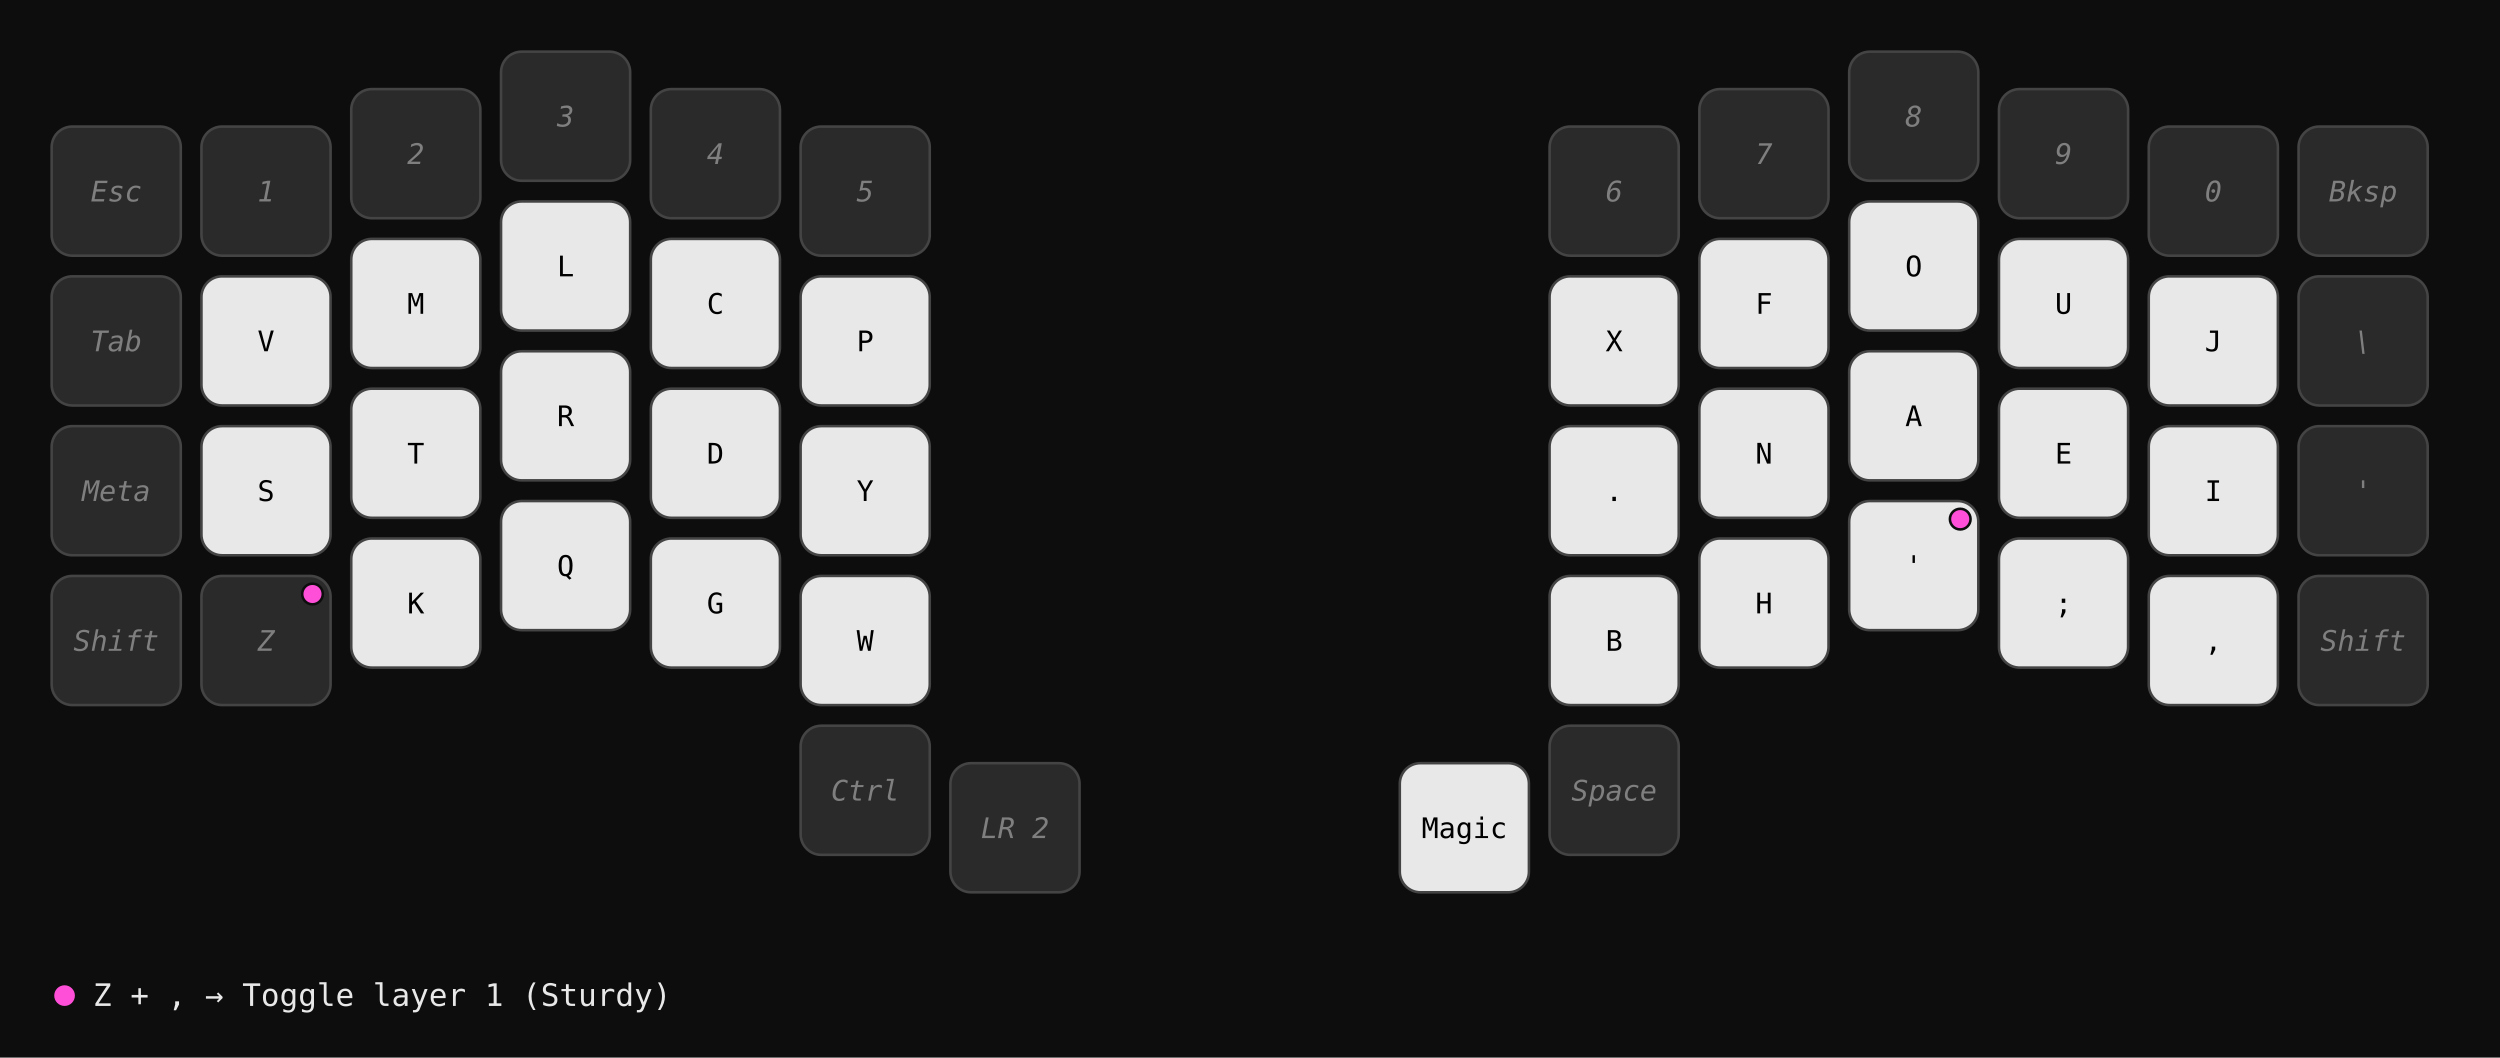
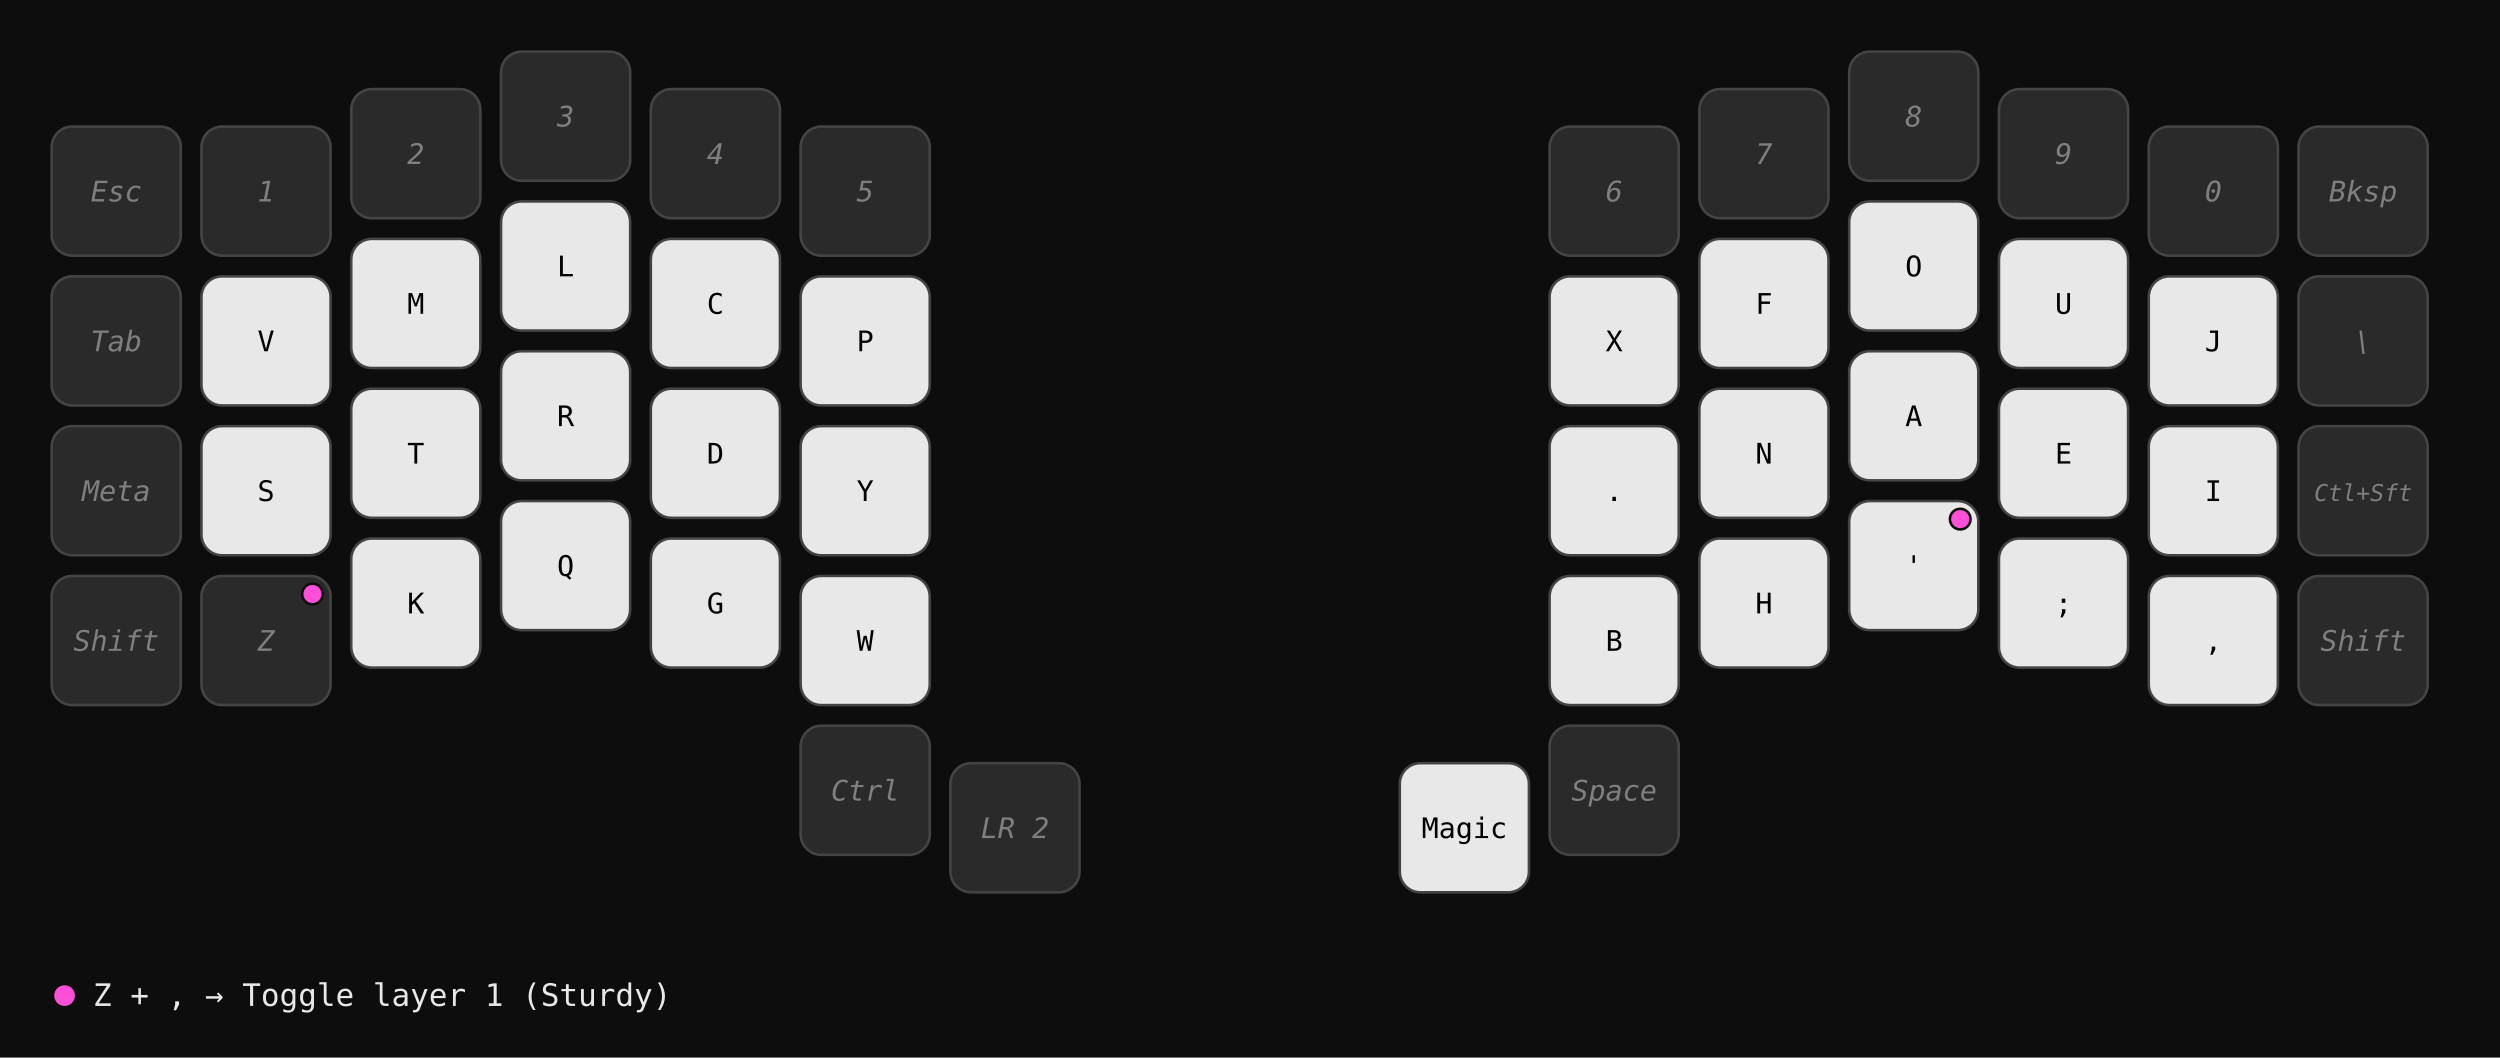
<svg xmlns="http://www.w3.org/2000/svg" width="968" height="409.5" viewBox="0 0 968 409.5" font-family="monospace">
  <rect width="100%" height="100%" fill="#0d0d0d" />
  <rect x="20" y="49.0" width="50" height="50" rx="8" fill="#2a2a2a" stroke="#444" stroke-width="1" />
  <text x="45.0" y="78.0" text-anchor="middle" font-size="11" fill="#e8e8e8" fill-opacity="0.45" font-style="italic">Esc</text>
  <rect x="78" y="49.0" width="50" height="50" rx="8" fill="#2a2a2a" stroke="#444" stroke-width="1" />
  <text x="103.0" y="78.0" text-anchor="middle" font-size="11" fill="#e8e8e8" fill-opacity="0.45" font-style="italic">1</text>
  <rect x="136" y="34.5" width="50" height="50" rx="8" fill="#2a2a2a" stroke="#444" stroke-width="1" />
  <text x="161.0" y="63.5" text-anchor="middle" font-size="11" fill="#e8e8e8" fill-opacity="0.45" font-style="italic">2</text>
  <rect x="194" y="20" width="50" height="50" rx="8" fill="#2a2a2a" stroke="#444" stroke-width="1" />
  <text x="219.0" y="49.0" text-anchor="middle" font-size="11" fill="#e8e8e8" fill-opacity="0.45" font-style="italic">3</text>
  <rect x="252" y="34.5" width="50" height="50" rx="8" fill="#2a2a2a" stroke="#444" stroke-width="1" />
  <text x="277.0" y="63.5" text-anchor="middle" font-size="11" fill="#e8e8e8" fill-opacity="0.45" font-style="italic">4</text>
  <rect x="310" y="49.0" width="50" height="50" rx="8" fill="#2a2a2a" stroke="#444" stroke-width="1" />
  <text x="335.0" y="78.0" text-anchor="middle" font-size="11" fill="#e8e8e8" fill-opacity="0.45" font-style="italic">5</text>
  <rect x="600" y="49.0" width="50" height="50" rx="8" fill="#2a2a2a" stroke="#444" stroke-width="1" />
  <text x="625.0" y="78.0" text-anchor="middle" font-size="11" fill="#e8e8e8" fill-opacity="0.45" font-style="italic">6</text>
  <rect x="658" y="34.5" width="50" height="50" rx="8" fill="#2a2a2a" stroke="#444" stroke-width="1" />
  <text x="683.0" y="63.5" text-anchor="middle" font-size="11" fill="#e8e8e8" fill-opacity="0.45" font-style="italic">7</text>
  <rect x="716" y="20" width="50" height="50" rx="8" fill="#2a2a2a" stroke="#444" stroke-width="1" />
  <text x="741.0" y="49.0" text-anchor="middle" font-size="11" fill="#e8e8e8" fill-opacity="0.45" font-style="italic">8</text>
  <rect x="774" y="34.5" width="50" height="50" rx="8" fill="#2a2a2a" stroke="#444" stroke-width="1" />
  <text x="799.0" y="63.5" text-anchor="middle" font-size="11" fill="#e8e8e8" fill-opacity="0.45" font-style="italic">9</text>
  <rect x="832" y="49.0" width="50" height="50" rx="8" fill="#2a2a2a" stroke="#444" stroke-width="1" />
  <text x="857.0" y="78.0" text-anchor="middle" font-size="11" fill="#e8e8e8" fill-opacity="0.45" font-style="italic">0</text>
  <rect x="890" y="49.0" width="50" height="50" rx="8" fill="#2a2a2a" stroke="#444" stroke-width="1" />
  <text x="915.0" y="78.0" text-anchor="middle" font-size="11" fill="#e8e8e8" fill-opacity="0.45" font-style="italic">Bksp</text>
  <rect x="20" y="107.0" width="50" height="50" rx="8" fill="#2a2a2a" stroke="#444" stroke-width="1" />
  <text x="45.0" y="136.0" text-anchor="middle" font-size="11" fill="#e8e8e8" fill-opacity="0.45" font-style="italic">Tab</text>
  <rect x="78" y="107.0" width="50" height="50" rx="8" fill="#e8e8e8" stroke="#444" stroke-width="1" />
  <text x="103.0" y="136.0" text-anchor="middle" font-size="11" fill="#000000">V</text>
  <rect x="136" y="92.5" width="50" height="50" rx="8" fill="#e8e8e8" stroke="#444" stroke-width="1" />
  <text x="161.0" y="121.5" text-anchor="middle" font-size="11" fill="#000000">M</text>
  <rect x="194" y="78" width="50" height="50" rx="8" fill="#e8e8e8" stroke="#444" stroke-width="1" />
  <text x="219.0" y="107.0" text-anchor="middle" font-size="11" fill="#000000">L</text>
  <rect x="252" y="92.5" width="50" height="50" rx="8" fill="#e8e8e8" stroke="#444" stroke-width="1" />
  <text x="277.0" y="121.5" text-anchor="middle" font-size="11" fill="#000000">C</text>
  <rect x="310" y="107.0" width="50" height="50" rx="8" fill="#e8e8e8" stroke="#444" stroke-width="1" />
  <text x="335.0" y="136.0" text-anchor="middle" font-size="11" fill="#000000">P</text>
  <rect x="600" y="107.0" width="50" height="50" rx="8" fill="#e8e8e8" stroke="#444" stroke-width="1" />
  <text x="625.0" y="136.0" text-anchor="middle" font-size="11" fill="#000000">X</text>
  <rect x="658" y="92.5" width="50" height="50" rx="8" fill="#e8e8e8" stroke="#444" stroke-width="1" />
  <text x="683.0" y="121.5" text-anchor="middle" font-size="11" fill="#000000">F</text>
  <rect x="716" y="78" width="50" height="50" rx="8" fill="#e8e8e8" stroke="#444" stroke-width="1" />
  <text x="741.0" y="107.0" text-anchor="middle" font-size="11" fill="#000000">O</text>
  <rect x="774" y="92.5" width="50" height="50" rx="8" fill="#e8e8e8" stroke="#444" stroke-width="1" />
  <text x="799.0" y="121.5" text-anchor="middle" font-size="11" fill="#000000">U</text>
  <rect x="832" y="107.0" width="50" height="50" rx="8" fill="#e8e8e8" stroke="#444" stroke-width="1" />
  <text x="857.0" y="136.0" text-anchor="middle" font-size="11" fill="#000000">J</text>
  <rect x="890" y="107.0" width="50" height="50" rx="8" fill="#2a2a2a" stroke="#444" stroke-width="1" />
  <text x="915.0" y="136.0" text-anchor="middle" font-size="11" fill="#e8e8e8" fill-opacity="0.45" font-style="italic">\</text>
  <rect x="20" y="165.0" width="50" height="50" rx="8" fill="#2a2a2a" stroke="#444" stroke-width="1" />
  <text x="45.0" y="194.0" text-anchor="middle" font-size="11" fill="#e8e8e8" fill-opacity="0.45" font-style="italic">Meta</text>
  <rect x="78" y="165.0" width="50" height="50" rx="8" fill="#e8e8e8" stroke="#444" stroke-width="1" />
  <text x="103.0" y="194.0" text-anchor="middle" font-size="11" fill="#000000">S</text>
  <rect x="136" y="150.5" width="50" height="50" rx="8" fill="#e8e8e8" stroke="#444" stroke-width="1" />
  <text x="161.0" y="179.5" text-anchor="middle" font-size="11" fill="#000000">T</text>
  <rect x="194" y="136" width="50" height="50" rx="8" fill="#e8e8e8" stroke="#444" stroke-width="1" />
  <text x="219.0" y="165.0" text-anchor="middle" font-size="11" fill="#000000">R</text>
  <rect x="252" y="150.5" width="50" height="50" rx="8" fill="#e8e8e8" stroke="#444" stroke-width="1" />
  <text x="277.0" y="179.5" text-anchor="middle" font-size="11" fill="#000000">D</text>
  <rect x="310" y="165.0" width="50" height="50" rx="8" fill="#e8e8e8" stroke="#444" stroke-width="1" />
  <text x="335.0" y="194.0" text-anchor="middle" font-size="11" fill="#000000">Y</text>
  <rect x="600" y="165.0" width="50" height="50" rx="8" fill="#e8e8e8" stroke="#444" stroke-width="1" />
  <text x="625.0" y="194.0" text-anchor="middle" font-size="11" fill="#000000">.</text>
  <rect x="658" y="150.5" width="50" height="50" rx="8" fill="#e8e8e8" stroke="#444" stroke-width="1" />
  <text x="683.0" y="179.5" text-anchor="middle" font-size="11" fill="#000000">N</text>
  <rect x="716" y="136" width="50" height="50" rx="8" fill="#e8e8e8" stroke="#444" stroke-width="1" />
  <text x="741.0" y="165.0" text-anchor="middle" font-size="11" fill="#000000">A</text>
  <rect x="774" y="150.5" width="50" height="50" rx="8" fill="#e8e8e8" stroke="#444" stroke-width="1" />
  <text x="799.0" y="179.5" text-anchor="middle" font-size="11" fill="#000000">E</text>
  <rect x="832" y="165.0" width="50" height="50" rx="8" fill="#e8e8e8" stroke="#444" stroke-width="1" />
  <text x="857.0" y="194.0" text-anchor="middle" font-size="11" fill="#000000">I</text>
  <rect x="890" y="165.0" width="50" height="50" rx="8" fill="#2a2a2a" stroke="#444" stroke-width="1" />
-   <text x="915.0" y="194.0" text-anchor="middle" font-size="11" fill="#e8e8e8" fill-opacity="0.45" font-style="italic">'</text>
+   <text x="915.0" y="194.0" text-anchor="middle" font-size="9" fill="#e8e8e8" fill-opacity="0.45" font-style="italic">Ctl+Sft</text>
  <rect x="20" y="223.0" width="50" height="50" rx="8" fill="#2a2a2a" stroke="#444" stroke-width="1" />
  <text x="45.0" y="252.0" text-anchor="middle" font-size="11" fill="#e8e8e8" fill-opacity="0.45" font-style="italic">Shift</text>
  <rect x="78" y="223.0" width="50" height="50" rx="8" fill="#2a2a2a" stroke="#444" stroke-width="1" />
  <text x="103.0" y="252.0" text-anchor="middle" font-size="11" fill="#e8e8e8" fill-opacity="0.45" font-style="italic">Z</text>
  <circle cx="121" cy="230.0" r="4" fill="#ff4fd8" stroke="#0d0d0d" stroke-width="1" />
  <rect x="136" y="208.5" width="50" height="50" rx="8" fill="#e8e8e8" stroke="#444" stroke-width="1" />
  <text x="161.0" y="237.5" text-anchor="middle" font-size="11" fill="#000000">K</text>
  <rect x="194" y="194" width="50" height="50" rx="8" fill="#e8e8e8" stroke="#444" stroke-width="1" />
  <text x="219.0" y="223.0" text-anchor="middle" font-size="11" fill="#000000">Q</text>
  <rect x="252" y="208.5" width="50" height="50" rx="8" fill="#e8e8e8" stroke="#444" stroke-width="1" />
  <text x="277.0" y="237.5" text-anchor="middle" font-size="11" fill="#000000">G</text>
  <rect x="310" y="223.0" width="50" height="50" rx="8" fill="#e8e8e8" stroke="#444" stroke-width="1" />
  <text x="335.0" y="252.0" text-anchor="middle" font-size="11" fill="#000000">W</text>
  <rect x="600" y="223.0" width="50" height="50" rx="8" fill="#e8e8e8" stroke="#444" stroke-width="1" />
  <text x="625.0" y="252.0" text-anchor="middle" font-size="11" fill="#000000">B</text>
  <rect x="658" y="208.5" width="50" height="50" rx="8" fill="#e8e8e8" stroke="#444" stroke-width="1" />
  <text x="683.0" y="237.5" text-anchor="middle" font-size="11" fill="#000000">H</text>
  <rect x="716" y="194" width="50" height="50" rx="8" fill="#e8e8e8" stroke="#444" stroke-width="1" />
  <text x="741.0" y="223.0" text-anchor="middle" font-size="11" fill="#000000">'</text>
  <circle cx="759" cy="201" r="4" fill="#ff4fd8" stroke="#0d0d0d" stroke-width="1" />
  <rect x="774" y="208.5" width="50" height="50" rx="8" fill="#e8e8e8" stroke="#444" stroke-width="1" />
  <text x="799.0" y="237.5" text-anchor="middle" font-size="11" fill="#000000">;</text>
  <rect x="832" y="223.0" width="50" height="50" rx="8" fill="#e8e8e8" stroke="#444" stroke-width="1" />
  <text x="857.0" y="252.0" text-anchor="middle" font-size="11" fill="#000000">,</text>
  <rect x="890" y="223.0" width="50" height="50" rx="8" fill="#2a2a2a" stroke="#444" stroke-width="1" />
  <text x="915.0" y="252.0" text-anchor="middle" font-size="11" fill="#e8e8e8" fill-opacity="0.45" font-style="italic">Shift</text>
  <rect x="310" y="281.0" width="50" height="50" rx="8" fill="#2a2a2a" stroke="#444" stroke-width="1" />
  <text x="335.0" y="310.0" text-anchor="middle" font-size="11" fill="#e8e8e8" fill-opacity="0.45" font-style="italic">Ctrl</text>
  <rect x="368" y="295.5" width="50" height="50" rx="8" fill="#2a2a2a" stroke="#444" stroke-width="1" />
  <text x="393.0" y="324.5" text-anchor="middle" font-size="11" fill="#e8e8e8" fill-opacity="0.45" font-style="italic">LR 2</text>
  <rect x="542" y="295.5" width="50" height="50" rx="8" fill="#e8e8e8" stroke="#444" stroke-width="1" />
  <text x="567.0" y="324.5" text-anchor="middle" font-size="11" fill="#000000">Magic</text>
  <rect x="600" y="281.0" width="50" height="50" rx="8" fill="#2a2a2a" stroke="#444" stroke-width="1" />
  <text x="625.0" y="310.0" text-anchor="middle" font-size="11" fill="#e8e8e8" fill-opacity="0.45" font-style="italic">Space</text>
  <circle cx="25" cy="385.5" r="4" fill="#ff4fd8" />
  <text x="36" y="389.5" font-size="12" fill="#e8e8e8">Z + , → Toggle layer 1 (Sturdy)</text>
</svg>
